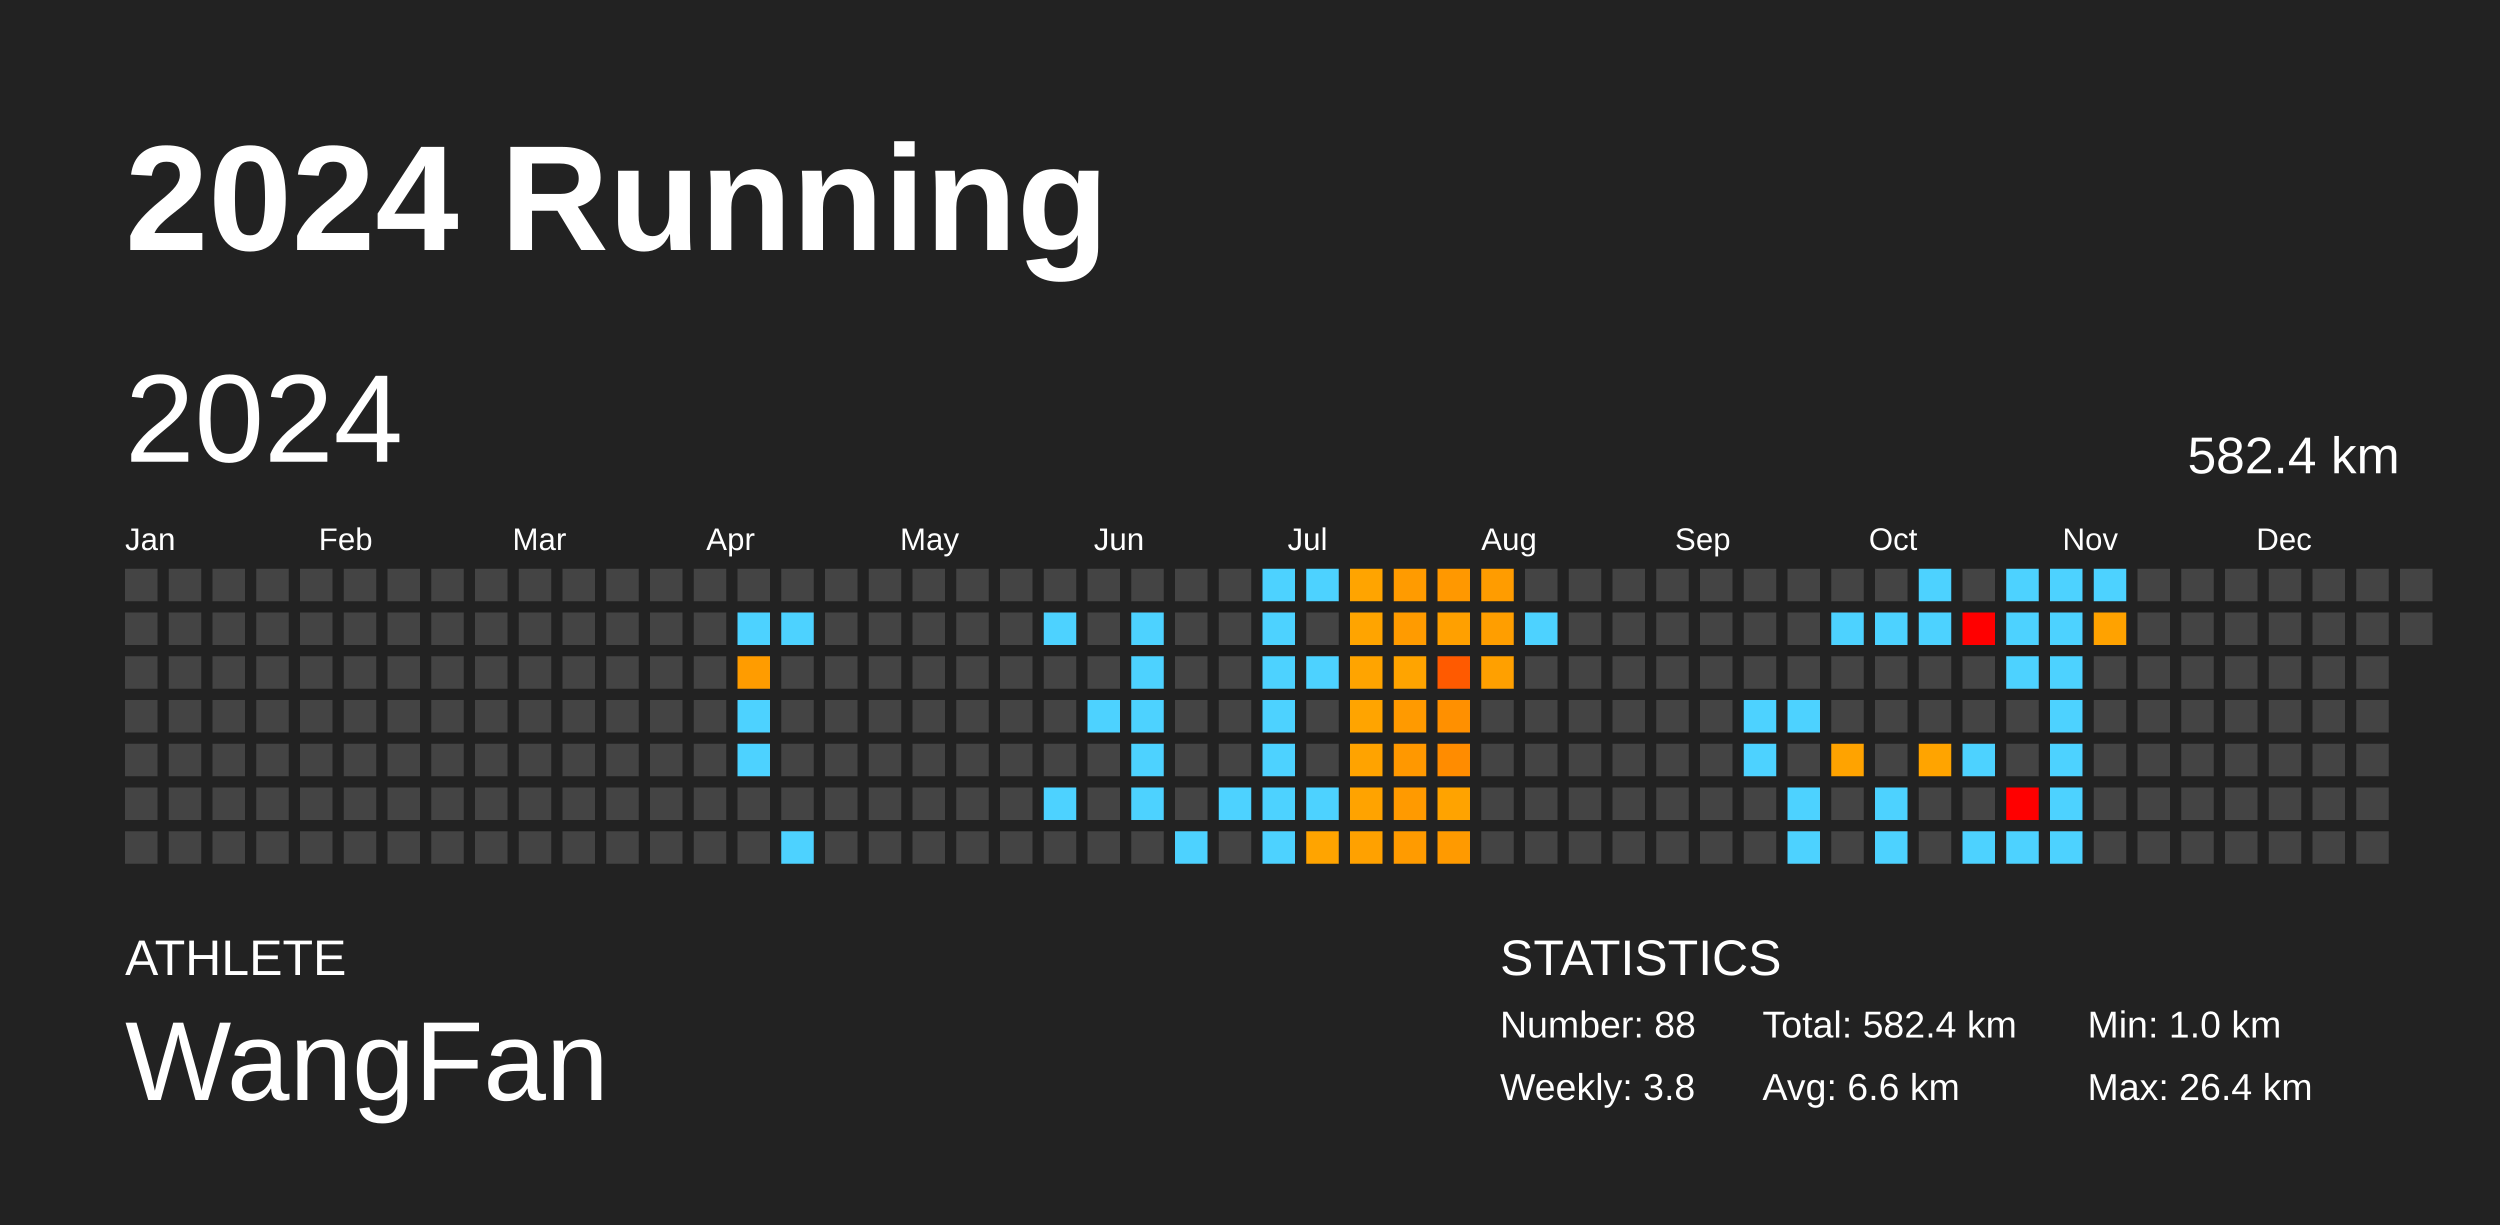
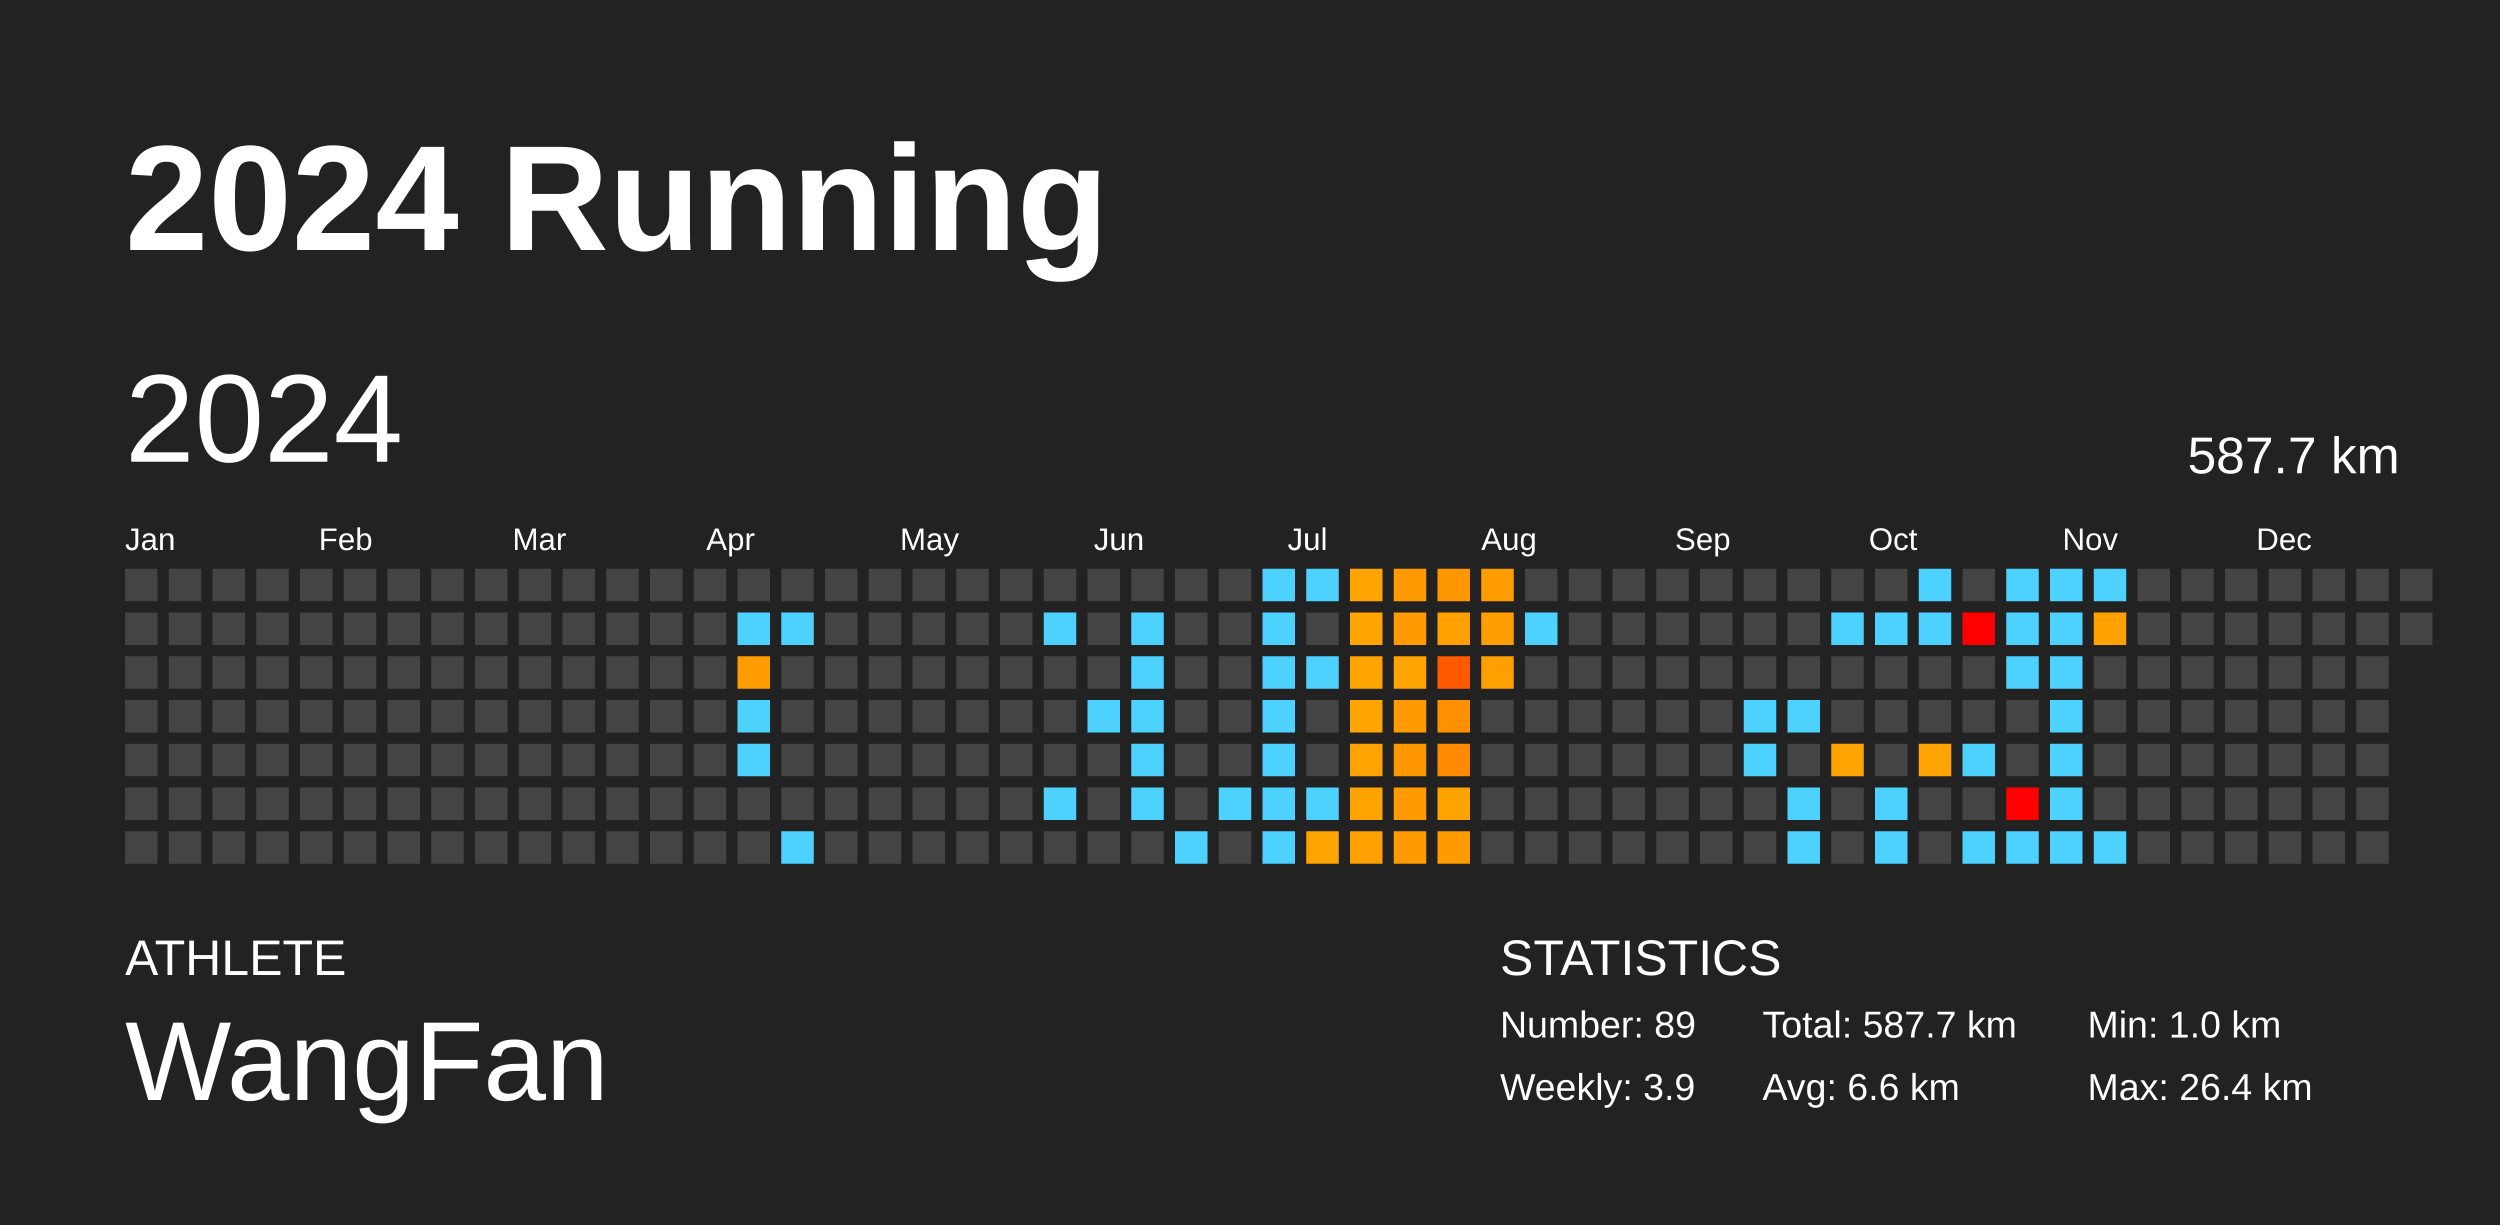
<svg xmlns="http://www.w3.org/2000/svg" baseProfile="full" height="98mm" version="1.1" viewBox="0,0,200,98" width="200mm">
  <defs />
  <rect fill="#222222" height="98" width="200" x="0" y="0" />
  <text fill="#FFFFFF" style="font-size:12px; font-family:Arial; font-weight:bold;" x="10" y="20">2024 Running</text>
  <text fill="#FFFFFF" style="font-size:4px; font-family:Arial" x="10" y="78">ATHLETE</text>
  <text fill="#FFFFFF" style="font-size:9px; font-family:Arial" x="10" y="88">WangFan</text>
  <text fill="#FFFFFF" style="font-size:4px; font-family:Arial" x="120" y="78">STATISTICS</text>
-   <text fill="#FFFFFF" style="font-size:3px; font-family:Arial" x="120" y="83">Number: 88</text>
-   <text fill="#FFFFFF" style="font-size:3px; font-family:Arial" x="120" y="88">Weekly: 3.8</text>
-   <text fill="#FFFFFF" style="font-size:3px; font-family:Arial" x="141" y="83">Total: 582.4 km</text>
+   <text fill="#FFFFFF" style="font-size:3px; font-family:Arial" x="120" y="83">Number: 89</text>
+   <text fill="#FFFFFF" style="font-size:3px; font-family:Arial" x="120" y="88">Weekly: 3.9</text>
+   <text fill="#FFFFFF" style="font-size:3px; font-family:Arial" x="141" y="83">Total: 587.7 km</text>
  <text fill="#FFFFFF" style="font-size:3px; font-family:Arial" x="141" y="88">Avg: 6.6 km</text>
  <text fill="#FFFFFF" style="font-size:3px; font-family:Arial" x="167" y="83">Min: 1.0 km</text>
  <text fill="#FFFFFF" style="font-size:3px; font-family:Arial" x="167" y="88">Max: 26.4 km</text>
  <text dominant-baseline="hanging" fill="#FFFFFF" style="font-size:10.0px; font-family:Arial;" x="10" y="30">2024</text>
-   <text dominant-baseline="hanging" fill="#FFFFFF" style="font-size:4.125px; font-family:Arial;" x="175" y="35">582.4 km</text>
+   <text dominant-baseline="hanging" fill="#FFFFFF" style="font-size:4.125px; font-family:Arial;" x="175" y="35">587.7 km</text>
  <text fill="#FFFFFF" style="font-size:2.5px; font-family:Arial" x="10.0" y="44">Jan</text>
  <text fill="#FFFFFF" style="font-size:2.5px; font-family:Arial" x="25.5" y="44">Feb</text>
  <text fill="#FFFFFF" style="font-size:2.5px; font-family:Arial" x="41.0" y="44">Mar</text>
  <text fill="#FFFFFF" style="font-size:2.5px; font-family:Arial" x="56.5" y="44">Apr</text>
  <text fill="#FFFFFF" style="font-size:2.5px; font-family:Arial" x="72.0" y="44">May</text>
  <text fill="#FFFFFF" style="font-size:2.5px; font-family:Arial" x="87.5" y="44">Jun</text>
  <text fill="#FFFFFF" style="font-size:2.5px; font-family:Arial" x="103.0" y="44">Jul</text>
  <text fill="#FFFFFF" style="font-size:2.5px; font-family:Arial" x="118.5" y="44">Aug</text>
  <text fill="#FFFFFF" style="font-size:2.5px; font-family:Arial" x="134.0" y="44">Sep</text>
  <text fill="#FFFFFF" style="font-size:2.5px; font-family:Arial" x="149.5" y="44">Oct</text>
  <text fill="#FFFFFF" style="font-size:2.5px; font-family:Arial" x="165.0" y="44">Nov</text>
  <text fill="#FFFFFF" style="font-size:2.5px; font-family:Arial" x="180.5" y="44">Dec</text>
  <rect fill="#444444" height="2.6" width="2.6" x="10.0" y="45.5" />
  <rect fill="#444444" height="2.6" width="2.6" x="10.0" y="49.0" />
  <rect fill="#444444" height="2.6" width="2.6" x="10.0" y="52.5" />
  <rect fill="#444444" height="2.6" width="2.6" x="10.0" y="56.0" />
  <rect fill="#444444" height="2.6" width="2.6" x="10.0" y="59.5" />
  <rect fill="#444444" height="2.6" width="2.6" x="10.0" y="63.0" />
  <rect fill="#444444" height="2.6" width="2.6" x="10.0" y="66.5" />
  <rect fill="#444444" height="2.6" width="2.6" x="13.5" y="45.5" />
  <rect fill="#444444" height="2.6" width="2.6" x="13.5" y="49.0" />
  <rect fill="#444444" height="2.6" width="2.6" x="13.5" y="52.5" />
  <rect fill="#444444" height="2.6" width="2.6" x="13.5" y="56.0" />
  <rect fill="#444444" height="2.6" width="2.6" x="13.5" y="59.5" />
  <rect fill="#444444" height="2.6" width="2.6" x="13.5" y="63.0" />
  <rect fill="#444444" height="2.6" width="2.6" x="13.5" y="66.5" />
  <rect fill="#444444" height="2.6" width="2.6" x="17.0" y="45.5" />
  <rect fill="#444444" height="2.6" width="2.6" x="17.0" y="49.0" />
  <rect fill="#444444" height="2.6" width="2.6" x="17.0" y="52.5" />
  <rect fill="#444444" height="2.6" width="2.6" x="17.0" y="56.0" />
  <rect fill="#444444" height="2.6" width="2.6" x="17.0" y="59.5" />
  <rect fill="#444444" height="2.6" width="2.6" x="17.0" y="63.0" />
  <rect fill="#444444" height="2.6" width="2.6" x="17.0" y="66.5" />
  <rect fill="#444444" height="2.6" width="2.6" x="20.5" y="45.5" />
  <rect fill="#444444" height="2.6" width="2.6" x="20.5" y="49.0" />
  <rect fill="#444444" height="2.6" width="2.6" x="20.5" y="52.5" />
  <rect fill="#444444" height="2.6" width="2.6" x="20.5" y="56.0" />
  <rect fill="#444444" height="2.6" width="2.6" x="20.5" y="59.5" />
  <rect fill="#444444" height="2.6" width="2.6" x="20.5" y="63.0" />
  <rect fill="#444444" height="2.6" width="2.6" x="20.5" y="66.5" />
  <rect fill="#444444" height="2.6" width="2.6" x="24.0" y="45.5" />
  <rect fill="#444444" height="2.6" width="2.6" x="24.0" y="49.0" />
  <rect fill="#444444" height="2.6" width="2.6" x="24.0" y="52.5" />
  <rect fill="#444444" height="2.6" width="2.6" x="24.0" y="56.0" />
  <rect fill="#444444" height="2.6" width="2.6" x="24.0" y="59.5" />
  <rect fill="#444444" height="2.6" width="2.6" x="24.0" y="63.0" />
  <rect fill="#444444" height="2.6" width="2.6" x="24.0" y="66.5" />
  <rect fill="#444444" height="2.6" width="2.6" x="27.5" y="45.5" />
  <rect fill="#444444" height="2.6" width="2.6" x="27.5" y="49.0" />
  <rect fill="#444444" height="2.6" width="2.6" x="27.5" y="52.5" />
  <rect fill="#444444" height="2.6" width="2.6" x="27.5" y="56.0" />
  <rect fill="#444444" height="2.6" width="2.6" x="27.5" y="59.5" />
  <rect fill="#444444" height="2.6" width="2.6" x="27.5" y="63.0" />
  <rect fill="#444444" height="2.6" width="2.6" x="27.5" y="66.5" />
  <rect fill="#444444" height="2.6" width="2.6" x="31.0" y="45.5" />
  <rect fill="#444444" height="2.6" width="2.6" x="31.0" y="49.0" />
  <rect fill="#444444" height="2.6" width="2.6" x="31.0" y="52.5" />
  <rect fill="#444444" height="2.6" width="2.6" x="31.0" y="56.0" />
  <rect fill="#444444" height="2.6" width="2.6" x="31.0" y="59.5" />
  <rect fill="#444444" height="2.6" width="2.6" x="31.0" y="63.0" />
  <rect fill="#444444" height="2.6" width="2.6" x="31.0" y="66.5" />
  <rect fill="#444444" height="2.6" width="2.6" x="34.5" y="45.5" />
  <rect fill="#444444" height="2.6" width="2.6" x="34.5" y="49.0" />
  <rect fill="#444444" height="2.6" width="2.6" x="34.5" y="52.5" />
  <rect fill="#444444" height="2.6" width="2.6" x="34.5" y="56.0" />
  <rect fill="#444444" height="2.6" width="2.6" x="34.5" y="59.5" />
  <rect fill="#444444" height="2.6" width="2.6" x="34.5" y="63.0" />
  <rect fill="#444444" height="2.6" width="2.6" x="34.5" y="66.5" />
  <rect fill="#444444" height="2.6" width="2.6" x="38.0" y="45.5" />
  <rect fill="#444444" height="2.6" width="2.6" x="38.0" y="49.0" />
  <rect fill="#444444" height="2.6" width="2.6" x="38.0" y="52.5" />
  <rect fill="#444444" height="2.6" width="2.6" x="38.0" y="56.0" />
  <rect fill="#444444" height="2.6" width="2.6" x="38.0" y="59.5" />
  <rect fill="#444444" height="2.6" width="2.6" x="38.0" y="63.0" />
  <rect fill="#444444" height="2.6" width="2.6" x="38.0" y="66.5" />
  <rect fill="#444444" height="2.6" width="2.6" x="41.5" y="45.5" />
  <rect fill="#444444" height="2.6" width="2.6" x="41.5" y="49.0" />
  <rect fill="#444444" height="2.6" width="2.6" x="41.5" y="52.5" />
  <rect fill="#444444" height="2.6" width="2.6" x="41.5" y="56.0" />
  <rect fill="#444444" height="2.6" width="2.6" x="41.5" y="59.5" />
  <rect fill="#444444" height="2.6" width="2.6" x="41.5" y="63.0" />
  <rect fill="#444444" height="2.6" width="2.6" x="41.5" y="66.5" />
  <rect fill="#444444" height="2.6" width="2.6" x="45.0" y="45.5" />
  <rect fill="#444444" height="2.6" width="2.6" x="45.0" y="49.0" />
  <rect fill="#444444" height="2.6" width="2.6" x="45.0" y="52.5" />
  <rect fill="#444444" height="2.6" width="2.6" x="45.0" y="56.0" />
  <rect fill="#444444" height="2.6" width="2.6" x="45.0" y="59.5" />
  <rect fill="#444444" height="2.6" width="2.6" x="45.0" y="63.0" />
  <rect fill="#444444" height="2.6" width="2.6" x="45.0" y="66.5" />
  <rect fill="#444444" height="2.6" width="2.6" x="48.5" y="45.5" />
  <rect fill="#444444" height="2.6" width="2.6" x="48.5" y="49.0" />
  <rect fill="#444444" height="2.6" width="2.6" x="48.5" y="52.5" />
  <rect fill="#444444" height="2.6" width="2.6" x="48.5" y="56.0" />
  <rect fill="#444444" height="2.6" width="2.6" x="48.5" y="59.5" />
  <rect fill="#444444" height="2.6" width="2.6" x="48.5" y="63.0" />
  <rect fill="#444444" height="2.6" width="2.6" x="48.5" y="66.5" />
  <rect fill="#444444" height="2.6" width="2.6" x="52.0" y="45.5" />
  <rect fill="#444444" height="2.6" width="2.6" x="52.0" y="49.0" />
  <rect fill="#444444" height="2.6" width="2.6" x="52.0" y="52.5" />
  <rect fill="#444444" height="2.6" width="2.6" x="52.0" y="56.0" />
  <rect fill="#444444" height="2.6" width="2.6" x="52.0" y="59.5" />
  <rect fill="#444444" height="2.6" width="2.6" x="52.0" y="63.0" />
  <rect fill="#444444" height="2.6" width="2.6" x="52.0" y="66.5" />
  <rect fill="#444444" height="2.6" width="2.6" x="55.5" y="45.5" />
  <rect fill="#444444" height="2.6" width="2.6" x="55.5" y="49.0" />
  <rect fill="#444444" height="2.6" width="2.6" x="55.5" y="52.5" />
  <rect fill="#444444" height="2.6" width="2.6" x="55.5" y="56.0" />
  <rect fill="#444444" height="2.6" width="2.6" x="55.5" y="59.5" />
  <rect fill="#444444" height="2.6" width="2.6" x="55.5" y="63.0" />
  <rect fill="#444444" height="2.6" width="2.6" x="55.5" y="66.5" />
  <rect fill="#444444" height="2.6" width="2.6" x="59.0" y="45.5" />
  <rect fill="#4dd2ff" height="2.6" width="2.6" x="59.0" y="49.0" />
  <rect fill="#ff9c00" height="2.6" width="2.6" x="59.0" y="52.5" />
  <rect fill="#4dd2ff" height="2.6" width="2.6" x="59.0" y="56.0" />
  <rect fill="#4dd2ff" height="2.6" width="2.6" x="59.0" y="59.5" />
  <rect fill="#444444" height="2.6" width="2.6" x="59.0" y="63.0" />
  <rect fill="#444444" height="2.6" width="2.6" x="59.0" y="66.5" />
  <rect fill="#444444" height="2.6" width="2.6" x="62.5" y="45.5" />
  <rect fill="#4dd2ff" height="2.6" width="2.6" x="62.5" y="49.0" />
  <rect fill="#444444" height="2.6" width="2.6" x="62.5" y="52.5" />
  <rect fill="#444444" height="2.6" width="2.6" x="62.5" y="56.0" />
  <rect fill="#444444" height="2.6" width="2.6" x="62.5" y="59.5" />
  <rect fill="#444444" height="2.6" width="2.6" x="62.5" y="63.0" />
  <rect fill="#4dd2ff" height="2.6" width="2.6" x="62.5" y="66.5" />
  <rect fill="#444444" height="2.6" width="2.6" x="66.0" y="45.5" />
  <rect fill="#444444" height="2.6" width="2.6" x="66.0" y="49.0" />
  <rect fill="#444444" height="2.6" width="2.6" x="66.0" y="52.5" />
  <rect fill="#444444" height="2.6" width="2.6" x="66.0" y="56.0" />
  <rect fill="#444444" height="2.6" width="2.6" x="66.0" y="59.5" />
  <rect fill="#444444" height="2.6" width="2.6" x="66.0" y="63.0" />
  <rect fill="#444444" height="2.6" width="2.6" x="66.0" y="66.5" />
  <rect fill="#444444" height="2.6" width="2.6" x="69.5" y="45.5" />
  <rect fill="#444444" height="2.6" width="2.6" x="69.5" y="49.0" />
  <rect fill="#444444" height="2.6" width="2.6" x="69.5" y="52.5" />
  <rect fill="#444444" height="2.6" width="2.6" x="69.5" y="56.0" />
  <rect fill="#444444" height="2.6" width="2.6" x="69.5" y="59.5" />
  <rect fill="#444444" height="2.6" width="2.6" x="69.5" y="63.0" />
  <rect fill="#444444" height="2.6" width="2.6" x="69.5" y="66.5" />
  <rect fill="#444444" height="2.6" width="2.6" x="73.0" y="45.5" />
  <rect fill="#444444" height="2.6" width="2.6" x="73.0" y="49.0" />
  <rect fill="#444444" height="2.6" width="2.6" x="73.0" y="52.5" />
  <rect fill="#444444" height="2.6" width="2.6" x="73.0" y="56.0" />
  <rect fill="#444444" height="2.6" width="2.6" x="73.0" y="59.5" />
  <rect fill="#444444" height="2.6" width="2.6" x="73.0" y="63.0" />
  <rect fill="#444444" height="2.6" width="2.6" x="73.0" y="66.5" />
  <rect fill="#444444" height="2.6" width="2.6" x="76.5" y="45.5" />
  <rect fill="#444444" height="2.6" width="2.6" x="76.5" y="49.0" />
  <rect fill="#444444" height="2.6" width="2.6" x="76.5" y="52.5" />
  <rect fill="#444444" height="2.6" width="2.6" x="76.5" y="56.0" />
  <rect fill="#444444" height="2.6" width="2.6" x="76.5" y="59.5" />
  <rect fill="#444444" height="2.6" width="2.6" x="76.5" y="63.0" />
  <rect fill="#444444" height="2.6" width="2.6" x="76.5" y="66.5" />
  <rect fill="#444444" height="2.6" width="2.6" x="80.0" y="45.5" />
  <rect fill="#444444" height="2.6" width="2.6" x="80.0" y="49.0" />
  <rect fill="#444444" height="2.6" width="2.6" x="80.0" y="52.5" />
  <rect fill="#444444" height="2.6" width="2.6" x="80.0" y="56.0" />
  <rect fill="#444444" height="2.6" width="2.6" x="80.0" y="59.5" />
  <rect fill="#444444" height="2.6" width="2.6" x="80.0" y="63.0" />
  <rect fill="#444444" height="2.6" width="2.6" x="80.0" y="66.5" />
  <rect fill="#444444" height="2.6" width="2.6" x="83.5" y="45.5" />
  <rect fill="#4dd2ff" height="2.6" width="2.6" x="83.5" y="49.0" />
  <rect fill="#444444" height="2.6" width="2.6" x="83.5" y="52.5" />
  <rect fill="#444444" height="2.6" width="2.6" x="83.5" y="56.0" />
  <rect fill="#444444" height="2.6" width="2.6" x="83.5" y="59.5" />
  <rect fill="#4dd2ff" height="2.6" width="2.6" x="83.5" y="63.0" />
  <rect fill="#444444" height="2.6" width="2.6" x="83.5" y="66.5" />
  <rect fill="#444444" height="2.6" width="2.6" x="87.0" y="45.5" />
  <rect fill="#444444" height="2.6" width="2.6" x="87.0" y="49.0" />
  <rect fill="#444444" height="2.6" width="2.6" x="87.0" y="52.5" />
  <rect fill="#4dd2ff" height="2.6" width="2.6" x="87.0" y="56.0" />
  <rect fill="#444444" height="2.6" width="2.6" x="87.0" y="59.5" />
  <rect fill="#444444" height="2.6" width="2.6" x="87.0" y="63.0" />
  <rect fill="#444444" height="2.6" width="2.6" x="87.0" y="66.5" />
  <rect fill="#444444" height="2.6" width="2.6" x="90.5" y="45.5" />
  <rect fill="#4dd2ff" height="2.6" width="2.6" x="90.5" y="49.0" />
  <rect fill="#4dd2ff" height="2.6" width="2.6" x="90.5" y="52.5" />
  <rect fill="#4dd2ff" height="2.6" width="2.6" x="90.5" y="56.0" />
  <rect fill="#4dd2ff" height="2.6" width="2.6" x="90.5" y="59.5" />
  <rect fill="#4dd2ff" height="2.6" width="2.6" x="90.5" y="63.0" />
  <rect fill="#444444" height="2.6" width="2.6" x="90.5" y="66.5" />
  <rect fill="#444444" height="2.6" width="2.6" x="94.0" y="45.5" />
  <rect fill="#444444" height="2.6" width="2.6" x="94.0" y="49.0" />
  <rect fill="#444444" height="2.6" width="2.6" x="94.0" y="52.5" />
  <rect fill="#444444" height="2.6" width="2.6" x="94.0" y="56.0" />
  <rect fill="#444444" height="2.6" width="2.6" x="94.0" y="59.5" />
  <rect fill="#444444" height="2.6" width="2.6" x="94.0" y="63.0" />
  <rect fill="#4dd2ff" height="2.6" width="2.6" x="94.0" y="66.5" />
  <rect fill="#444444" height="2.6" width="2.6" x="97.5" y="45.5" />
  <rect fill="#444444" height="2.6" width="2.6" x="97.5" y="49.0" />
  <rect fill="#444444" height="2.6" width="2.6" x="97.5" y="52.5" />
  <rect fill="#444444" height="2.6" width="2.6" x="97.5" y="56.0" />
  <rect fill="#444444" height="2.6" width="2.6" x="97.5" y="59.5" />
  <rect fill="#4dd2ff" height="2.6" width="2.6" x="97.5" y="63.0" />
  <rect fill="#444444" height="2.6" width="2.6" x="97.5" y="66.5" />
  <rect fill="#4dd2ff" height="2.6" width="2.6" x="101.0" y="45.5" />
  <rect fill="#4dd2ff" height="2.6" width="2.6" x="101.0" y="49.0" />
  <rect fill="#4dd2ff" height="2.6" width="2.6" x="101.0" y="52.5" />
  <rect fill="#4dd2ff" height="2.6" width="2.6" x="101.0" y="56.0" />
  <rect fill="#4dd2ff" height="2.6" width="2.6" x="101.0" y="59.5" />
  <rect fill="#4dd2ff" height="2.6" width="2.6" x="101.0" y="63.0" />
  <rect fill="#4dd2ff" height="2.6" width="2.6" x="101.0" y="66.5" />
  <rect fill="#4dd2ff" height="2.6" width="2.6" x="104.5" y="45.5" />
  <rect fill="#444444" height="2.6" width="2.6" x="104.5" y="49.0" />
  <rect fill="#4dd2ff" height="2.6" width="2.6" x="104.5" y="52.5" />
  <rect fill="#444444" height="2.6" width="2.6" x="104.5" y="56.0" />
  <rect fill="#444444" height="2.6" width="2.6" x="104.5" y="59.5" />
  <rect fill="#4dd2ff" height="2.6" width="2.6" x="104.5" y="63.0" />
  <rect fill="#ffa400" height="2.6" width="2.6" x="104.5" y="66.5" />
  <rect fill="#ffa400" height="2.6" width="2.6" x="108.0" y="45.5" />
  <rect fill="#ffa400" height="2.6" width="2.6" x="108.0" y="49.0" />
  <rect fill="#ffa400" height="2.6" width="2.6" x="108.0" y="52.5" />
  <rect fill="#ffa400" height="2.6" width="2.6" x="108.0" y="56.0" />
  <rect fill="#ffa300" height="2.6" width="2.6" x="108.0" y="59.5" />
  <rect fill="#ffa300" height="2.6" width="2.6" x="108.0" y="63.0" />
  <rect fill="#ffa100" height="2.6" width="2.6" x="108.0" y="66.5" />
  <rect fill="#ff9b00" height="2.6" width="2.6" x="111.5" y="45.5" />
  <rect fill="#ff9b00" height="2.6" width="2.6" x="111.5" y="49.0" />
  <rect fill="#ffa400" height="2.6" width="2.6" x="111.5" y="52.5" />
  <rect fill="#ff9a00" height="2.6" width="2.6" x="111.5" y="56.0" />
  <rect fill="#ff9800" height="2.6" width="2.6" x="111.5" y="59.5" />
  <rect fill="#ff9a00" height="2.6" width="2.6" x="111.5" y="63.0" />
  <rect fill="#ff9b00" height="2.6" width="2.6" x="111.5" y="66.5" />
  <rect fill="#ff9800" height="2.6" width="2.6" x="115.0" y="45.5" />
  <rect fill="#ffa000" height="2.6" width="2.6" x="115.0" y="49.0" />
  <rect fill="#ff5a00" height="2.6" width="2.6" x="115.0" y="52.5" />
  <rect fill="#ff9000" height="2.6" width="2.6" x="115.0" y="56.0" />
  <rect fill="#ff8c00" height="2.6" width="2.6" x="115.0" y="59.5" />
  <rect fill="#ffa300" height="2.6" width="2.6" x="115.0" y="63.0" />
  <rect fill="#ff9a00" height="2.6" width="2.6" x="115.0" y="66.5" />
  <rect fill="#ff9c00" height="2.6" width="2.6" x="118.5" y="45.5" />
  <rect fill="#ff9e00" height="2.6" width="2.6" x="118.5" y="49.0" />
  <rect fill="#ffa000" height="2.6" width="2.6" x="118.5" y="52.5" />
  <rect fill="#444444" height="2.6" width="2.6" x="118.5" y="56.0" />
  <rect fill="#444444" height="2.6" width="2.6" x="118.5" y="59.5" />
  <rect fill="#444444" height="2.6" width="2.6" x="118.5" y="63.0" />
  <rect fill="#444444" height="2.6" width="2.6" x="118.5" y="66.5" />
  <rect fill="#444444" height="2.6" width="2.6" x="122.0" y="45.5" />
  <rect fill="#4dd2ff" height="2.6" width="2.6" x="122.0" y="49.0" />
  <rect fill="#444444" height="2.6" width="2.6" x="122.0" y="52.5" />
  <rect fill="#444444" height="2.6" width="2.6" x="122.0" y="56.0" />
  <rect fill="#444444" height="2.6" width="2.6" x="122.0" y="59.5" />
  <rect fill="#444444" height="2.6" width="2.6" x="122.0" y="63.0" />
  <rect fill="#444444" height="2.6" width="2.6" x="122.0" y="66.5" />
  <rect fill="#444444" height="2.6" width="2.6" x="125.5" y="45.5" />
  <rect fill="#444444" height="2.6" width="2.6" x="125.5" y="49.0" />
  <rect fill="#444444" height="2.6" width="2.6" x="125.5" y="52.5" />
  <rect fill="#444444" height="2.6" width="2.6" x="125.5" y="56.0" />
  <rect fill="#444444" height="2.6" width="2.6" x="125.5" y="59.5" />
  <rect fill="#444444" height="2.6" width="2.6" x="125.5" y="63.0" />
  <rect fill="#444444" height="2.6" width="2.6" x="125.5" y="66.5" />
  <rect fill="#444444" height="2.6" width="2.6" x="129.0" y="45.5" />
  <rect fill="#444444" height="2.6" width="2.6" x="129.0" y="49.0" />
  <rect fill="#444444" height="2.6" width="2.6" x="129.0" y="52.5" />
  <rect fill="#444444" height="2.6" width="2.6" x="129.0" y="56.0" />
  <rect fill="#444444" height="2.6" width="2.6" x="129.0" y="59.5" />
  <rect fill="#444444" height="2.6" width="2.6" x="129.0" y="63.0" />
  <rect fill="#444444" height="2.6" width="2.6" x="129.0" y="66.5" />
  <rect fill="#444444" height="2.6" width="2.6" x="132.5" y="45.5" />
  <rect fill="#444444" height="2.6" width="2.6" x="132.5" y="49.0" />
  <rect fill="#444444" height="2.6" width="2.6" x="132.5" y="52.5" />
  <rect fill="#444444" height="2.6" width="2.6" x="132.5" y="56.0" />
  <rect fill="#444444" height="2.6" width="2.6" x="132.5" y="59.5" />
  <rect fill="#444444" height="2.6" width="2.6" x="132.5" y="63.0" />
  <rect fill="#444444" height="2.6" width="2.6" x="132.5" y="66.5" />
  <rect fill="#444444" height="2.6" width="2.6" x="136.0" y="45.5" />
  <rect fill="#444444" height="2.6" width="2.6" x="136.0" y="49.0" />
  <rect fill="#444444" height="2.6" width="2.6" x="136.0" y="52.5" />
  <rect fill="#444444" height="2.6" width="2.6" x="136.0" y="56.0" />
  <rect fill="#444444" height="2.6" width="2.6" x="136.0" y="59.5" />
  <rect fill="#444444" height="2.6" width="2.6" x="136.0" y="63.0" />
  <rect fill="#444444" height="2.6" width="2.6" x="136.0" y="66.5" />
  <rect fill="#444444" height="2.6" width="2.6" x="139.5" y="45.5" />
  <rect fill="#444444" height="2.6" width="2.6" x="139.5" y="49.0" />
  <rect fill="#444444" height="2.6" width="2.6" x="139.5" y="52.5" />
  <rect fill="#4dd2ff" height="2.6" width="2.6" x="139.5" y="56.0" />
  <rect fill="#4dd2ff" height="2.6" width="2.6" x="139.5" y="59.5" />
  <rect fill="#444444" height="2.6" width="2.6" x="139.5" y="63.0" />
  <rect fill="#444444" height="2.6" width="2.6" x="139.5" y="66.5" />
  <rect fill="#444444" height="2.6" width="2.6" x="143.0" y="45.5" />
  <rect fill="#444444" height="2.6" width="2.6" x="143.0" y="49.0" />
  <rect fill="#444444" height="2.6" width="2.6" x="143.0" y="52.5" />
  <rect fill="#4dd2ff" height="2.6" width="2.6" x="143.0" y="56.0" />
  <rect fill="#444444" height="2.6" width="2.6" x="143.0" y="59.5" />
  <rect fill="#4dd2ff" height="2.6" width="2.6" x="143.0" y="63.0" />
  <rect fill="#4dd2ff" height="2.6" width="2.6" x="143.0" y="66.5" />
  <rect fill="#444444" height="2.6" width="2.6" x="146.5" y="45.5" />
  <rect fill="#4dd2ff" height="2.6" width="2.6" x="146.5" y="49.0" />
  <rect fill="#444444" height="2.6" width="2.6" x="146.5" y="52.5" />
  <rect fill="#444444" height="2.6" width="2.6" x="146.5" y="56.0" />
  <rect fill="#ffa300" height="2.6" width="2.6" x="146.5" y="59.5" />
  <rect fill="#444444" height="2.6" width="2.6" x="146.5" y="63.0" />
  <rect fill="#444444" height="2.6" width="2.6" x="146.5" y="66.5" />
  <rect fill="#444444" height="2.6" width="2.6" x="150.0" y="45.5" />
  <rect fill="#4dd2ff" height="2.6" width="2.6" x="150.0" y="49.0" />
  <rect fill="#444444" height="2.6" width="2.6" x="150.0" y="52.5" />
  <rect fill="#444444" height="2.6" width="2.6" x="150.0" y="56.0" />
  <rect fill="#444444" height="2.6" width="2.6" x="150.0" y="59.5" />
  <rect fill="#4dd2ff" height="2.6" width="2.6" x="150.0" y="63.0" />
  <rect fill="#4dd2ff" height="2.6" width="2.6" x="150.0" y="66.5" />
  <rect fill="#4dd2ff" height="2.6" width="2.6" x="153.5" y="45.5" />
  <rect fill="#4dd2ff" height="2.6" width="2.6" x="153.5" y="49.0" />
  <rect fill="#444444" height="2.6" width="2.6" x="153.5" y="52.5" />
  <rect fill="#444444" height="2.6" width="2.6" x="153.5" y="56.0" />
  <rect fill="#ffa400" height="2.6" width="2.6" x="153.5" y="59.5" />
  <rect fill="#444444" height="2.6" width="2.6" x="153.5" y="63.0" />
  <rect fill="#444444" height="2.6" width="2.6" x="153.5" y="66.5" />
  <rect fill="#444444" height="2.6" width="2.6" x="157.0" y="45.5" />
  <rect fill="red" height="2.6" width="2.6" x="157.0" y="49.0" />
  <rect fill="#444444" height="2.6" width="2.6" x="157.0" y="52.5" />
  <rect fill="#444444" height="2.6" width="2.6" x="157.0" y="56.0" />
  <rect fill="#4dd2ff" height="2.6" width="2.6" x="157.0" y="59.5" />
  <rect fill="#444444" height="2.6" width="2.6" x="157.0" y="63.0" />
  <rect fill="#4dd2ff" height="2.6" width="2.6" x="157.0" y="66.5" />
  <rect fill="#4dd2ff" height="2.6" width="2.6" x="160.5" y="45.5" />
  <rect fill="#4dd2ff" height="2.6" width="2.6" x="160.5" y="49.0" />
  <rect fill="#4dd2ff" height="2.6" width="2.6" x="160.5" y="52.5" />
  <rect fill="#444444" height="2.6" width="2.6" x="160.5" y="56.0" />
  <rect fill="#444444" height="2.6" width="2.6" x="160.5" y="59.5" />
  <rect fill="red" height="2.6" width="2.6" x="160.5" y="63.0" />
  <rect fill="#4dd2ff" height="2.6" width="2.6" x="160.5" y="66.5" />
  <rect fill="#4dd2ff" height="2.6" width="2.6" x="164.0" y="45.5" />
  <rect fill="#4dd2ff" height="2.6" width="2.6" x="164.0" y="49.0" />
  <rect fill="#4dd2ff" height="2.6" width="2.6" x="164.0" y="52.5" />
  <rect fill="#4dd2ff" height="2.6" width="2.6" x="164.0" y="56.0" />
  <rect fill="#4dd2ff" height="2.6" width="2.6" x="164.0" y="59.5" />
  <rect fill="#4dd2ff" height="2.6" width="2.6" x="164.0" y="63.0" />
  <rect fill="#4dd2ff" height="2.6" width="2.6" x="164.0" y="66.5" />
  <rect fill="#4dd2ff" height="2.6" width="2.6" x="167.5" y="45.5" />
  <rect fill="#ffa200" height="2.6" width="2.6" x="167.5" y="49.0" />
  <rect fill="#444444" height="2.6" width="2.6" x="167.5" y="52.5" />
  <rect fill="#444444" height="2.6" width="2.6" x="167.5" y="56.0" />
  <rect fill="#444444" height="2.6" width="2.6" x="167.5" y="59.5" />
  <rect fill="#444444" height="2.6" width="2.6" x="167.5" y="63.0" />
-   <rect fill="#444444" height="2.6" width="2.6" x="167.5" y="66.5" />
+   <rect fill="#4dd2ff" height="2.6" width="2.6" x="167.5" y="66.5" />
  <rect fill="#444444" height="2.6" width="2.6" x="171.0" y="45.5" />
  <rect fill="#444444" height="2.6" width="2.6" x="171.0" y="49.0" />
  <rect fill="#444444" height="2.6" width="2.6" x="171.0" y="52.5" />
  <rect fill="#444444" height="2.6" width="2.6" x="171.0" y="56.0" />
  <rect fill="#444444" height="2.6" width="2.6" x="171.0" y="59.5" />
  <rect fill="#444444" height="2.6" width="2.6" x="171.0" y="63.0" />
  <rect fill="#444444" height="2.6" width="2.6" x="171.0" y="66.5" />
  <rect fill="#444444" height="2.6" width="2.6" x="174.5" y="45.5" />
  <rect fill="#444444" height="2.6" width="2.6" x="174.5" y="49.0" />
  <rect fill="#444444" height="2.6" width="2.6" x="174.5" y="52.5" />
  <rect fill="#444444" height="2.6" width="2.6" x="174.5" y="56.0" />
  <rect fill="#444444" height="2.6" width="2.6" x="174.5" y="59.5" />
  <rect fill="#444444" height="2.6" width="2.6" x="174.5" y="63.0" />
  <rect fill="#444444" height="2.6" width="2.6" x="174.5" y="66.5" />
  <rect fill="#444444" height="2.6" width="2.6" x="178.0" y="45.5" />
  <rect fill="#444444" height="2.6" width="2.6" x="178.0" y="49.0" />
  <rect fill="#444444" height="2.6" width="2.6" x="178.0" y="52.5" />
  <rect fill="#444444" height="2.6" width="2.6" x="178.0" y="56.0" />
  <rect fill="#444444" height="2.6" width="2.6" x="178.0" y="59.5" />
  <rect fill="#444444" height="2.6" width="2.6" x="178.0" y="63.0" />
  <rect fill="#444444" height="2.6" width="2.6" x="178.0" y="66.5" />
  <rect fill="#444444" height="2.6" width="2.6" x="181.5" y="45.5" />
  <rect fill="#444444" height="2.6" width="2.6" x="181.5" y="49.0" />
  <rect fill="#444444" height="2.6" width="2.6" x="181.5" y="52.5" />
  <rect fill="#444444" height="2.6" width="2.6" x="181.5" y="56.0" />
  <rect fill="#444444" height="2.6" width="2.6" x="181.5" y="59.5" />
  <rect fill="#444444" height="2.6" width="2.6" x="181.5" y="63.0" />
  <rect fill="#444444" height="2.6" width="2.6" x="181.5" y="66.5" />
  <rect fill="#444444" height="2.6" width="2.6" x="185.0" y="45.5" />
  <rect fill="#444444" height="2.6" width="2.6" x="185.0" y="49.0" />
  <rect fill="#444444" height="2.6" width="2.6" x="185.0" y="52.5" />
  <rect fill="#444444" height="2.6" width="2.6" x="185.0" y="56.0" />
  <rect fill="#444444" height="2.6" width="2.6" x="185.0" y="59.5" />
  <rect fill="#444444" height="2.6" width="2.6" x="185.0" y="63.0" />
  <rect fill="#444444" height="2.6" width="2.6" x="185.0" y="66.5" />
  <rect fill="#444444" height="2.6" width="2.6" x="188.5" y="45.5" />
  <rect fill="#444444" height="2.6" width="2.6" x="188.5" y="49.0" />
  <rect fill="#444444" height="2.6" width="2.6" x="188.5" y="52.5" />
  <rect fill="#444444" height="2.6" width="2.6" x="188.5" y="56.0" />
  <rect fill="#444444" height="2.6" width="2.6" x="188.5" y="59.5" />
  <rect fill="#444444" height="2.6" width="2.6" x="188.5" y="63.0" />
  <rect fill="#444444" height="2.6" width="2.6" x="188.5" y="66.5" />
  <rect fill="#444444" height="2.6" width="2.6" x="192.0" y="45.5" />
  <rect fill="#444444" height="2.6" width="2.6" x="192.0" y="49.0" />
</svg>
